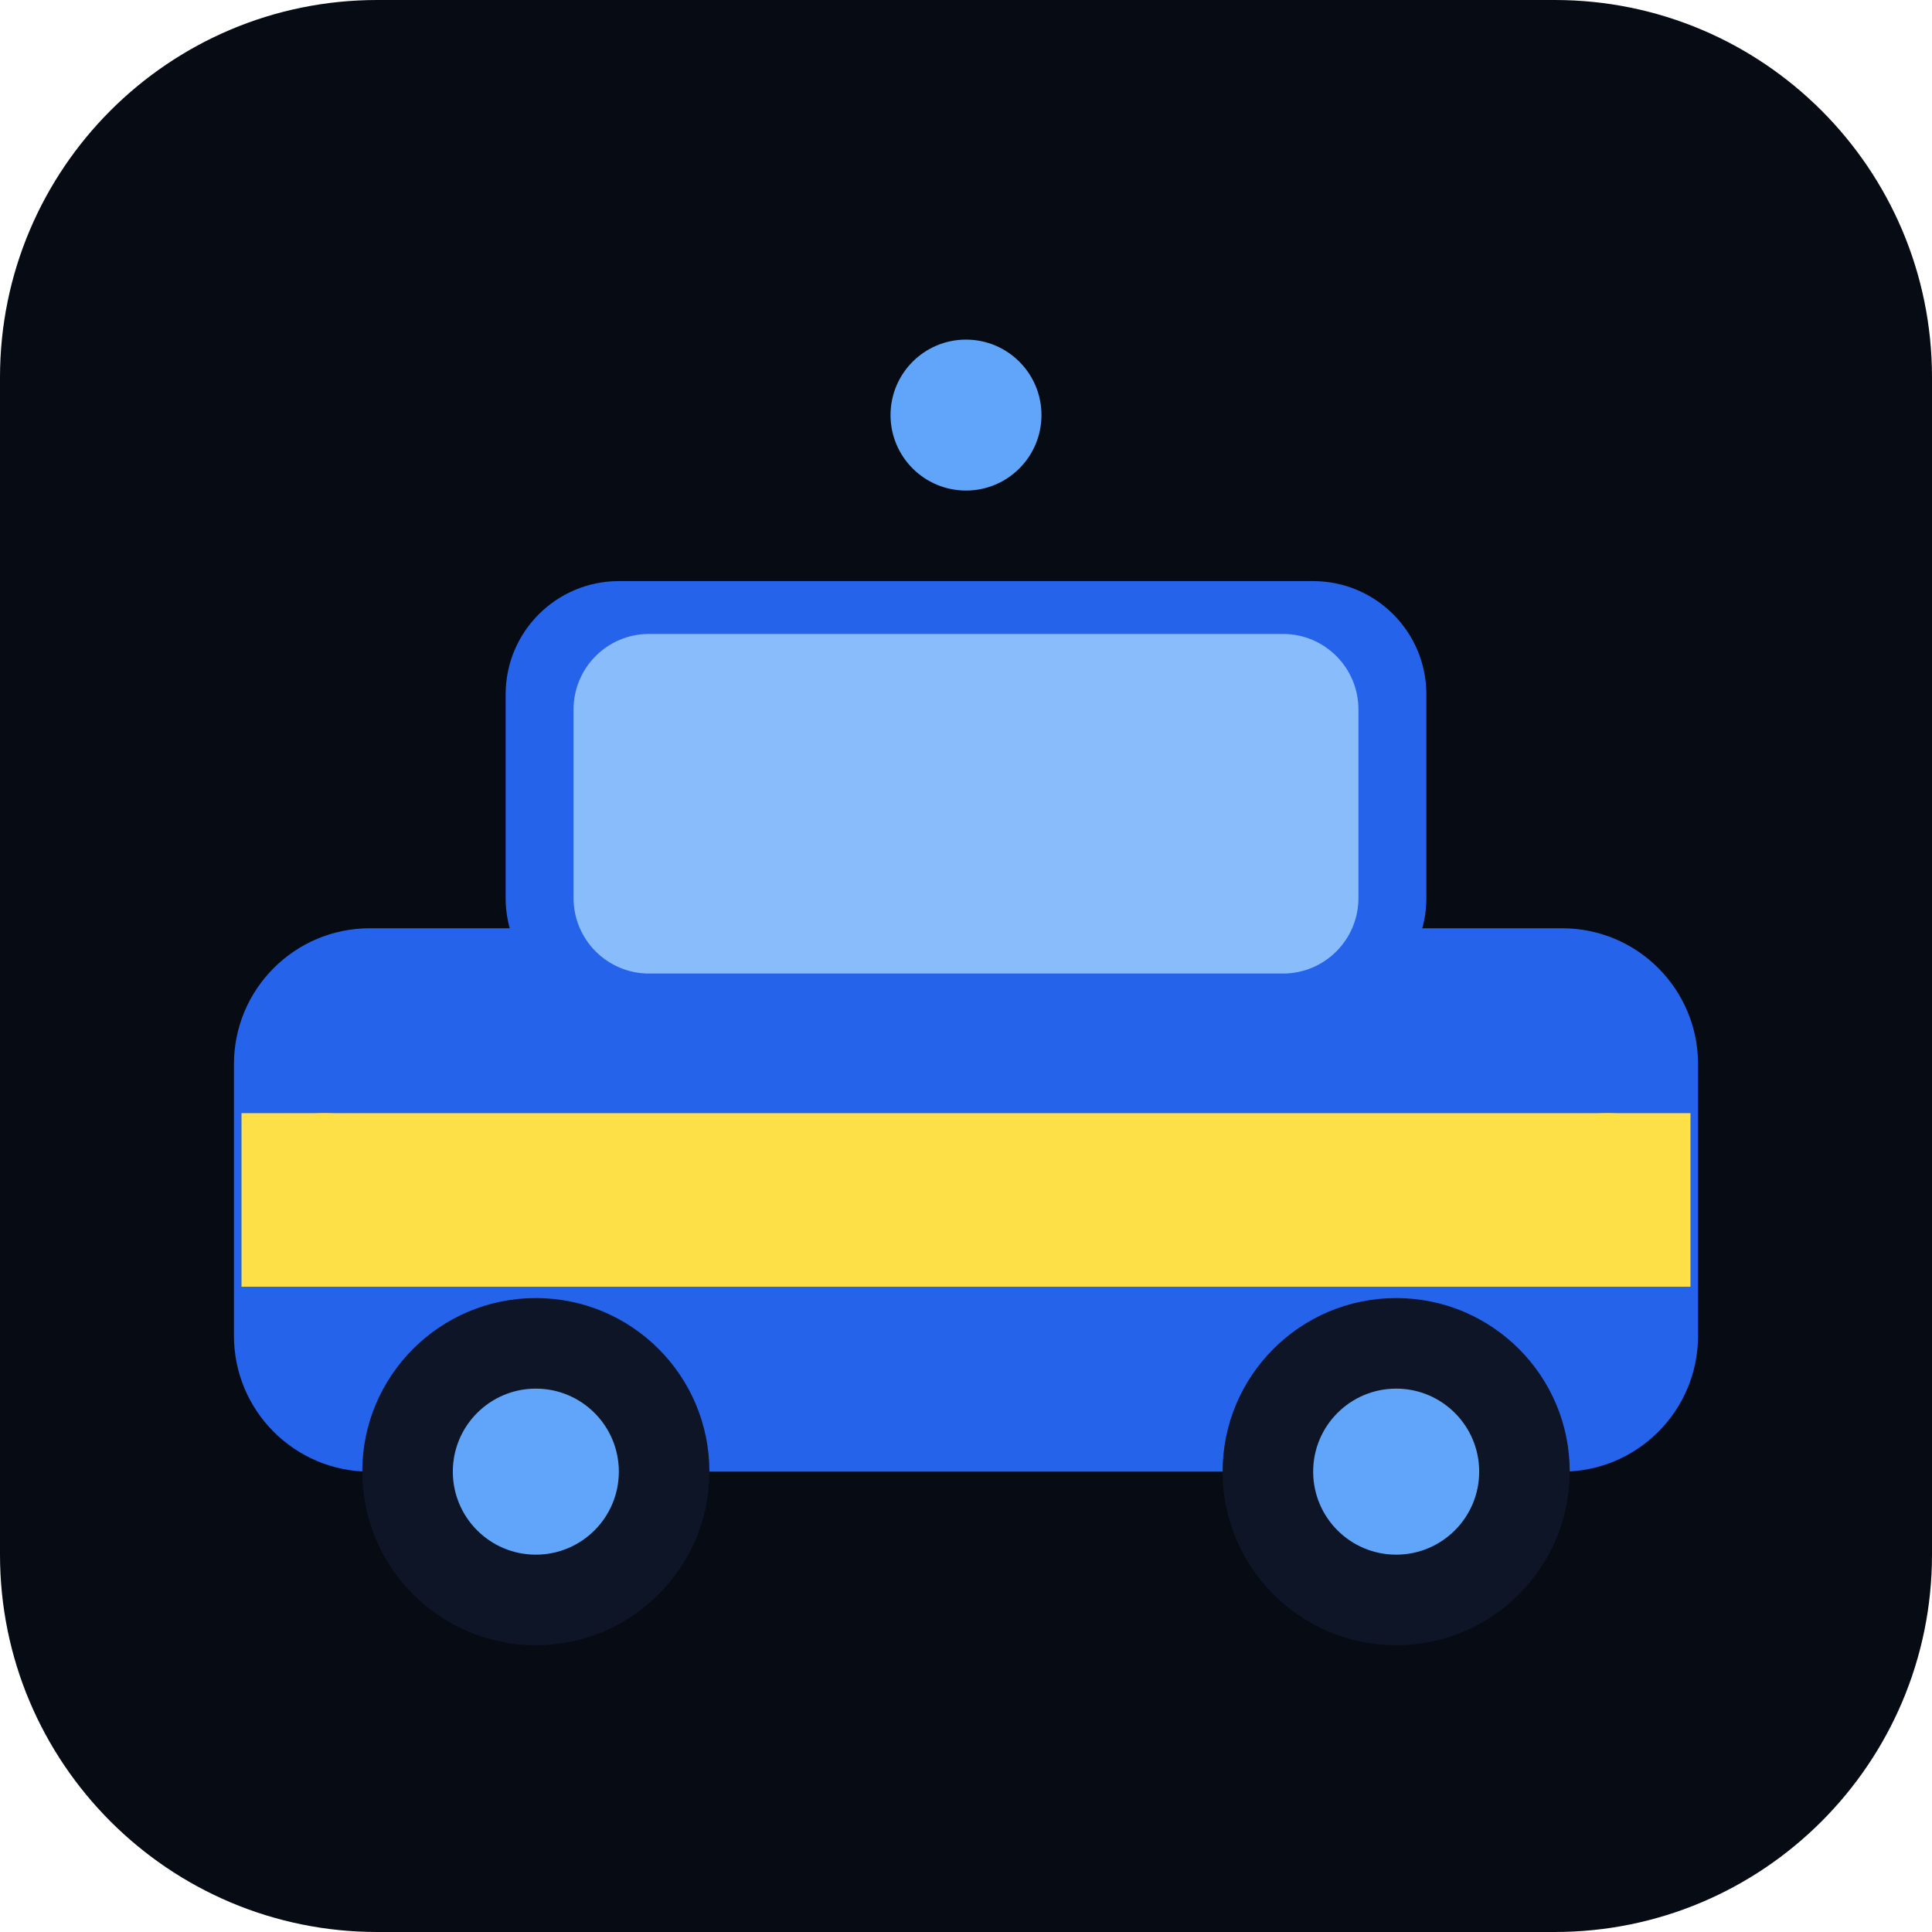
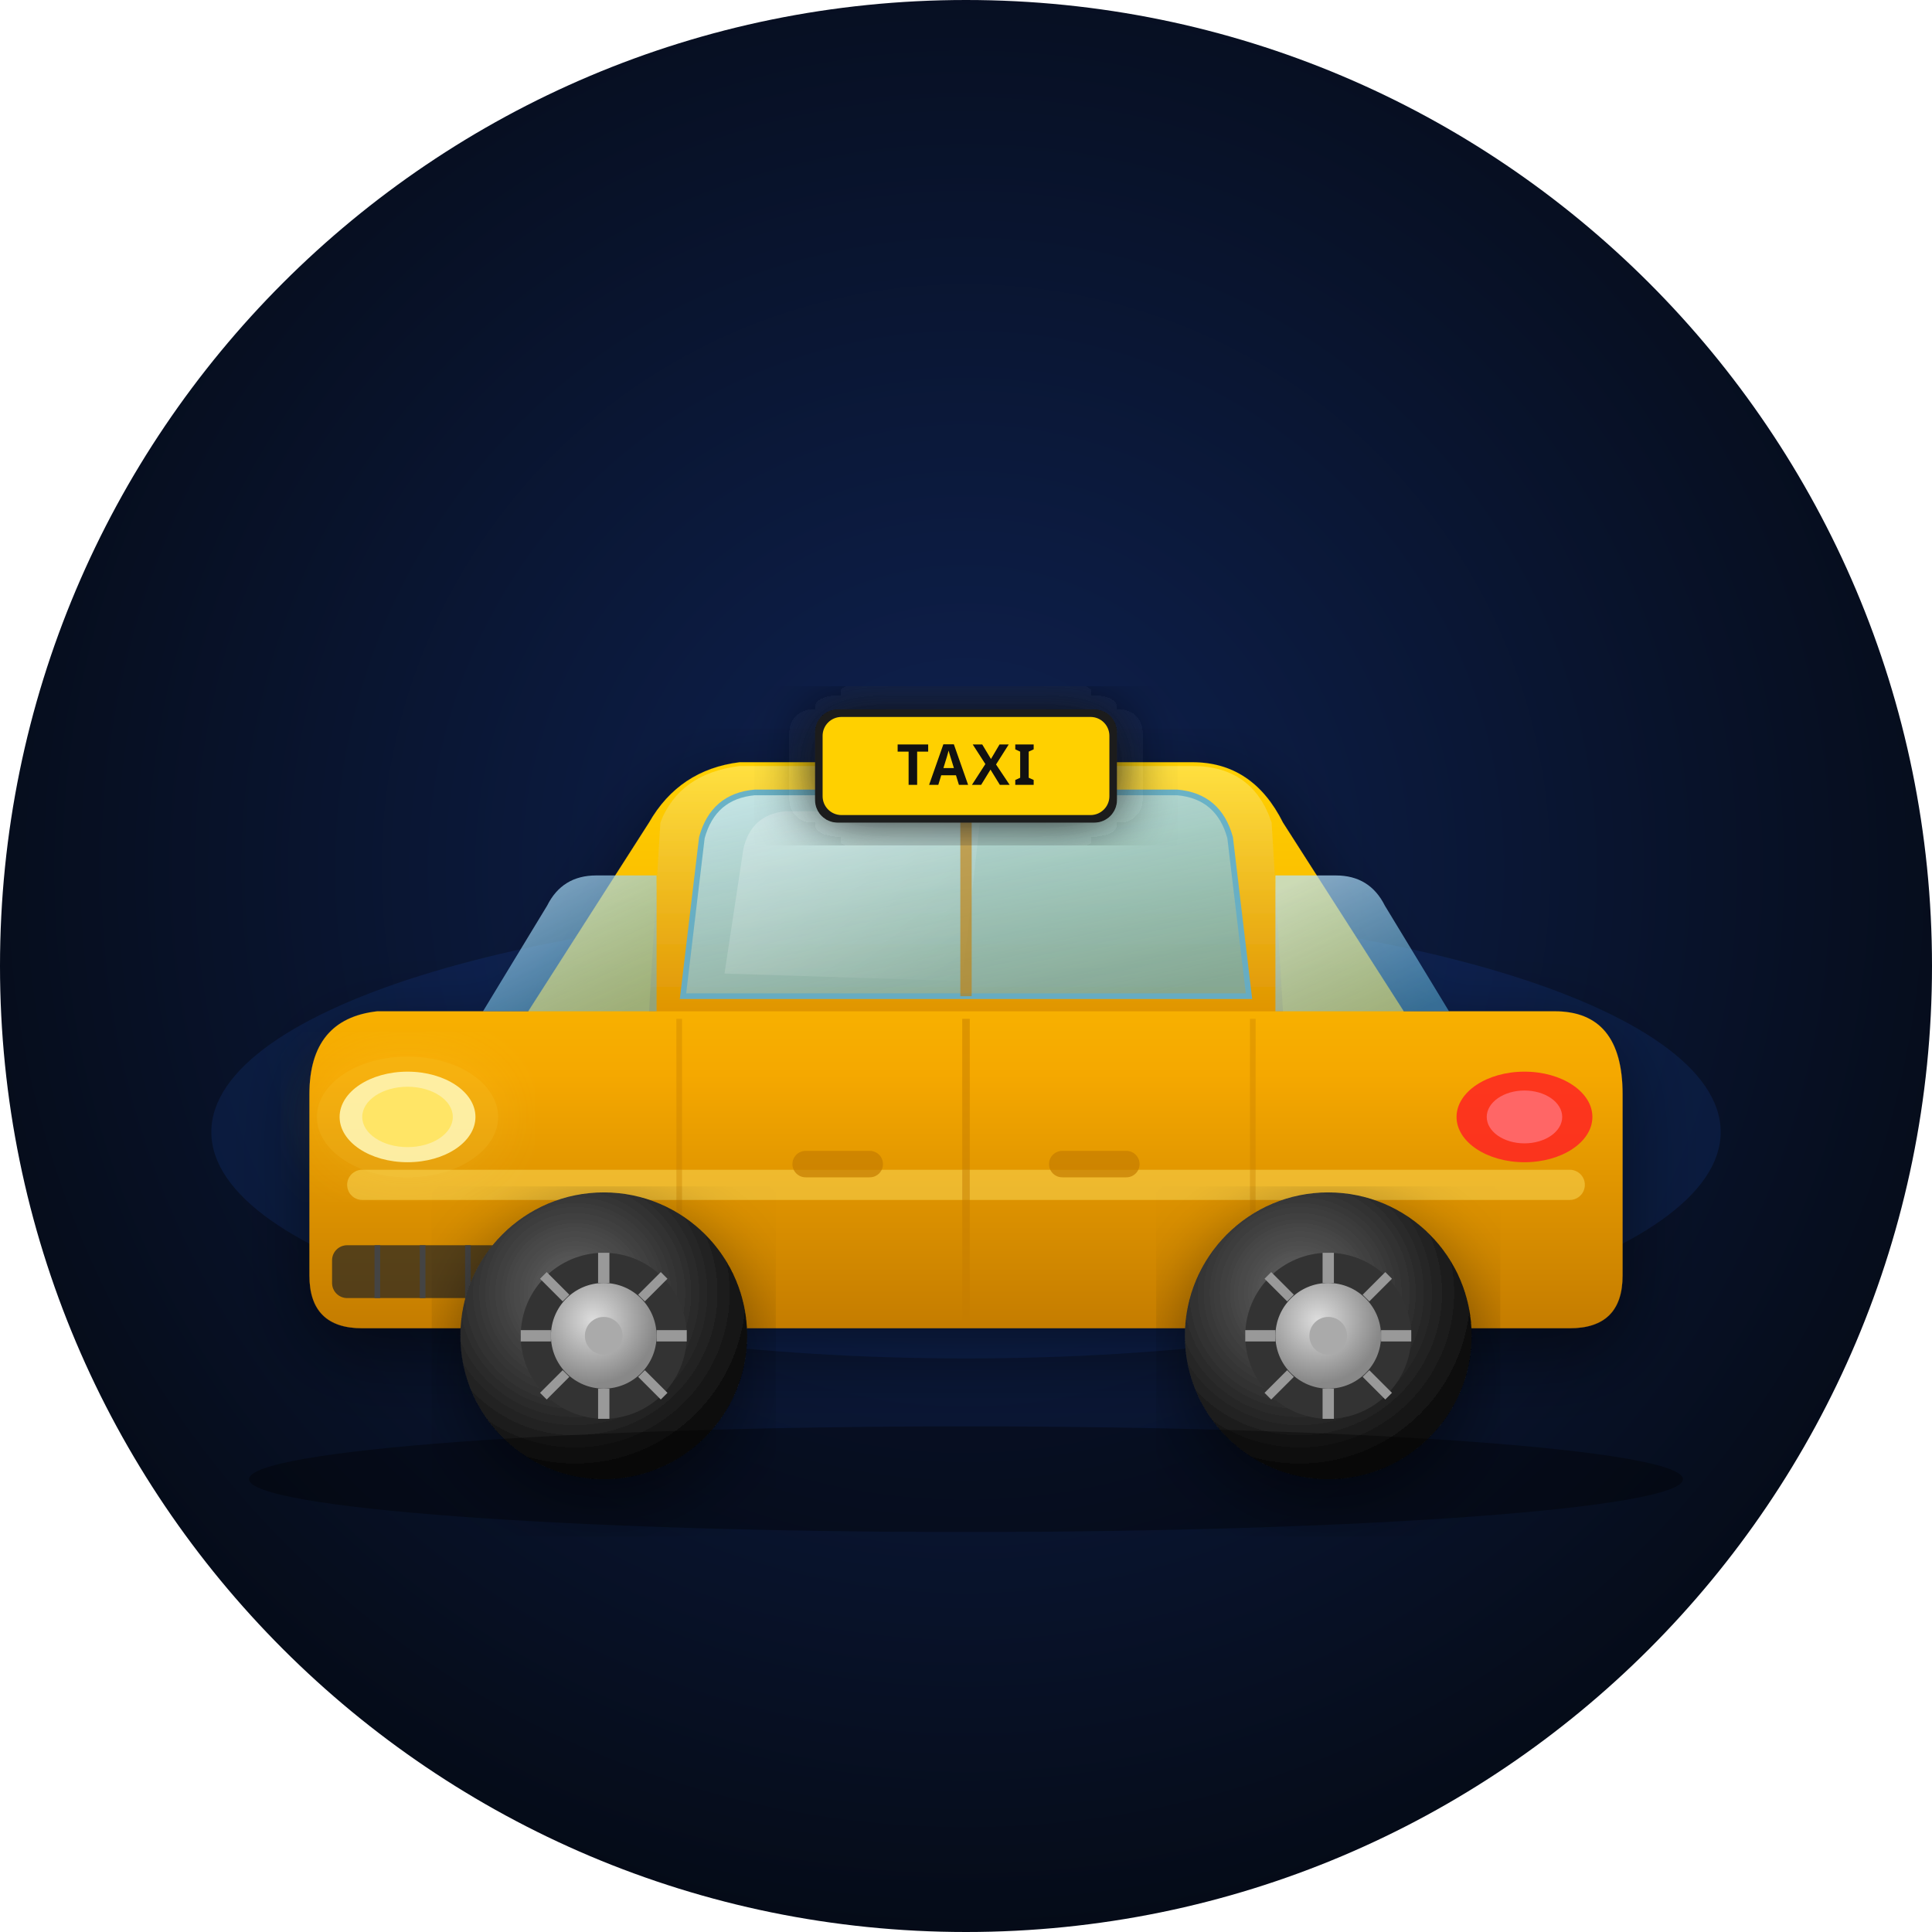
<svg xmlns="http://www.w3.org/2000/svg" viewBox="0 0 512 512">
-   <rect width="512" height="512" rx="100" fill="#070B14" />
-   <rect x="62" y="246" width="388" height="144" rx="36" fill="#2563EB" />
-   <rect x="64" y="295" width="384" height="46" fill="#FDE047" />
-   <rect x="134" y="154" width="244" height="114" rx="30" fill="#2563EB" />
-   <rect x="152" y="168" width="208" height="90" rx="20" fill="#93C5FD" opacity="0.9" />
-   <circle cx="142" cy="390" r="46" fill="#0D1526" />
-   <circle cx="142" cy="390" r="22" fill="#60A5FA" />
-   <circle cx="370" cy="390" r="46" fill="#0D1526" />
-   <circle cx="370" cy="390" r="22" fill="#60A5FA" />
-   <ellipse cx="86" cy="308" rx="20" ry="13" fill="#FDE047" opacity="0.9" />
-   <ellipse cx="426" cy="308" rx="20" ry="13" fill="#FDE047" opacity="0.9" />
-   <circle cx="256" cy="110" r="20" fill="#60A5FA" />
+   <defs>
+     <radialGradient id="bg" cx="50%" cy="45%" r="60%">
+       <stop offset="0%" stop-color="#0f2252" />
+       <stop offset="100%" stop-color="#040912" />
+     </radialGradient>
+     <linearGradient id="bodyGrad" x1="0%" y1="0%" x2="0%" y2="100%">
+       <stop offset="0%" stop-color="#FFD000" />
+       <stop offset="55%" stop-color="#F5A800" />
+       <stop offset="100%" stop-color="#C47C00" />
+     </linearGradient>
+     <linearGradient id="roofGrad" x1="0%" y1="0%" x2="0%" y2="100%">
+       <stop offset="0%" stop-color="#FFE040" />
+       <stop offset="100%" stop-color="#E09500" />
+     </linearGradient>
+     <linearGradient id="glassGrad" x1="20%" y1="0%" x2="80%" y2="100%">
+       <stop offset="0%" stop-color="#B8E4FF" stop-opacity="0.95" />
+       <stop offset="100%" stop-color="#5aaed6" stop-opacity="0.75" />
+     </linearGradient>
+     <radialGradient id="wheelGrad" cx="40%" cy="35%" r="60%">
+       <stop offset="0%" stop-color="#666" />
+       <stop offset="100%" stop-color="#111" />
+     </radialGradient>
+     <radialGradient id="hubGrad" cx="40%" cy="35%" r="60%">
+       <stop offset="0%" stop-color="#ddd" />
+       <stop offset="100%" stop-color="#888" />
+     </radialGradient>
+     <filter id="glow" x="-20%" y="-20%" width="140%" height="140%">
+       <feGaussianBlur stdDeviation="8" result="coloredBlur" />
+       <feMerge>
+         <feMergeNode in="coloredBlur" />
+         <feMergeNode in="SourceGraphic" />
+       </feMerge>
+     </filter>
+     <filter id="shadow" x="-10%" y="-10%" width="120%" height="130%">
+       <feDropShadow dx="0" dy="6" stdDeviation="10" flood-color="#000" flood-opacity="0.5" />
+     </filter>
+     <linearGradient id="shineGrad" x1="0%" y1="0%" x2="100%" y2="100%">
+       <stop offset="0%" stop-color="#fff" stop-opacity="0.55" />
+       <stop offset="100%" stop-color="#fff" stop-opacity="0.0" />
+     </linearGradient>
+   </defs>
+   <circle cx="256" cy="256" r="256" fill="url(#bg)" />
+   <ellipse cx="256" cy="300" rx="200" ry="60" fill="#2563EB" opacity="0.12" />
+   <g filter="url(#shadow)">
+     <path d="M82 290 Q82 270 100 268 L140 268 L172 218 Q180 204 196 202 L316 202 Q332 202 340 218 L372 268 L412 268 Q430 268 430 290 L430 338 Q430 352 416 352 L96 352 Q82 352 82 338 Z" fill="url(#bodyGrad)" />
+     <path d="M172 268 L175 218 Q180 205 196 203 L316 203 Q332 203 337 218 L340 268 Z" fill="url(#roofGrad)" />
+     <rect x="92" y="310" width="328" height="8" rx="4" fill="#FFE566" opacity="0.45" />
+     <line x1="256" y1="270" x2="256" y2="350" stroke="#C47C00" stroke-width="2" opacity="0.5" />
+     <line x1="180" y1="270" x2="180" y2="350" stroke="#C47C00" stroke-width="1.5" opacity="0.35" />
+     <line x1="332" y1="270" x2="332" y2="350" stroke="#C47C00" stroke-width="1.5" opacity="0.35" />
+     <rect x="210" y="305" width="24" height="7" rx="3.5" fill="#C47C00" opacity="0.7" />
+     <rect x="278" y="305" width="24" height="7" rx="3.5" fill="#C47C00" opacity="0.7" />
+   </g>
+   <path d="M181 264 L186 222 Q189 211 200 210 L312 210 Q323 211 326 222 L331 264 Z" fill="url(#glassGrad)" stroke="#5aaed6" stroke-width="1.5" opacity="0.9" />
+   <path d="M192 258 L197 225 Q199 216 208 215 L260 215 L255 260 Z" fill="url(#shineGrad)" opacity="0.5" />
+   <line x1="256" y1="210" x2="256" y2="264" stroke="#C47C00" stroke-width="3" opacity="0.6" />
+   <path d="M128 268 L145 240 Q149 232 158 232 L174 232 L174 268 Z" fill="url(#glassGrad)" opacity="0.75" />
+   <path d="M338 232 L354 232 Q363 232 367 240 L384 268 L338 268 Z" fill="url(#glassGrad)" opacity="0.75" />
+   <rect x="216" y="188" width="80" height="30" rx="6" fill="#1a1a1a" filter="url(#glow)" />
+   <rect x="218" y="190" width="76" height="26" rx="5" fill="#FFD000" />
+   <text x="256" y="208" text-anchor="middle" font-family="Arial Black, sans-serif" font-size="15" font-weight="900" fill="#111" letter-spacing="1">TAXI</text>
+   <ellipse cx="108" cy="296" rx="18" ry="12" fill="#FFF8C0" opacity="0.9" />
+   <ellipse cx="108" cy="296" rx="12" ry="8" fill="#FFE566" />
+   <ellipse cx="108" cy="296" rx="24" ry="16" fill="#FFE566" opacity="0.15" filter="url(#glow)" />
+   <ellipse cx="404" cy="296" rx="18" ry="12" fill="#FF2222" opacity="0.85" />
+   <ellipse cx="404" cy="296" rx="10" ry="7" fill="#FF6666" />
+   <rect x="88" y="330" width="46" height="14" rx="4" fill="#222" opacity="0.7" />
+   <line x1="100" y1="330" x2="100" y2="344" stroke="#444" stroke-width="1.5" />
+   <line x1="112" y1="330" x2="112" y2="344" stroke="#444" stroke-width="1.5" />
+   <line x1="124" y1="330" x2="124" y2="344" stroke="#444" stroke-width="1.5" />
+   <circle cx="160" cy="354" r="38" fill="url(#wheelGrad)" filter="url(#shadow)" />
+   <circle cx="160" cy="354" r="22" fill="#333" />
+   <circle cx="160" cy="354" r="14" fill="url(#hubGrad)" />
+   <circle cx="160" cy="354" r="5" fill="#aaa" />
+   <line x1="160" y1="340" x2="160" y2="332" stroke="#999" stroke-width="3" />
+   <line x1="160" y1="368" x2="160" y2="376" stroke="#999" stroke-width="3" />
+   <line x1="146" y1="354" x2="138" y2="354" stroke="#999" stroke-width="3" />
+   <line x1="174" y1="354" x2="182" y2="354" stroke="#999" stroke-width="3" />
+   <line x1="150" y1="344" x2="144" y2="338" stroke="#999" stroke-width="2.5" />
+   <line x1="170" y1="364" x2="176" y2="370" stroke="#999" stroke-width="2.5" />
+   <line x1="170" y1="344" x2="176" y2="338" stroke="#999" stroke-width="2.5" />
+   <line x1="150" y1="364" x2="144" y2="370" stroke="#999" stroke-width="2.5" />
+   <circle cx="352" cy="354" r="38" fill="url(#wheelGrad)" filter="url(#shadow)" />
+   <circle cx="352" cy="354" r="22" fill="#333" />
+   <circle cx="352" cy="354" r="14" fill="url(#hubGrad)" />
+   <circle cx="352" cy="354" r="5" fill="#aaa" />
+   <line x1="352" y1="340" x2="352" y2="332" stroke="#999" stroke-width="3" />
+   <line x1="352" y1="368" x2="352" y2="376" stroke="#999" stroke-width="3" />
+   <line x1="338" y1="354" x2="330" y2="354" stroke="#999" stroke-width="3" />
+   <line x1="366" y1="354" x2="374" y2="354" stroke="#999" stroke-width="3" />
+   <line x1="342" y1="344" x2="336" y2="338" stroke="#999" stroke-width="2.5" />
+   <line x1="362" y1="364" x2="368" y2="370" stroke="#999" stroke-width="2.5" />
+   <line x1="362" y1="344" x2="368" y2="338" stroke="#999" stroke-width="2.5" />
+   <line x1="342" y1="364" x2="336" y2="370" stroke="#999" stroke-width="2.5" />
+   <ellipse cx="256" cy="392" rx="190" ry="14" fill="#000" opacity="0.35" />
</svg>
